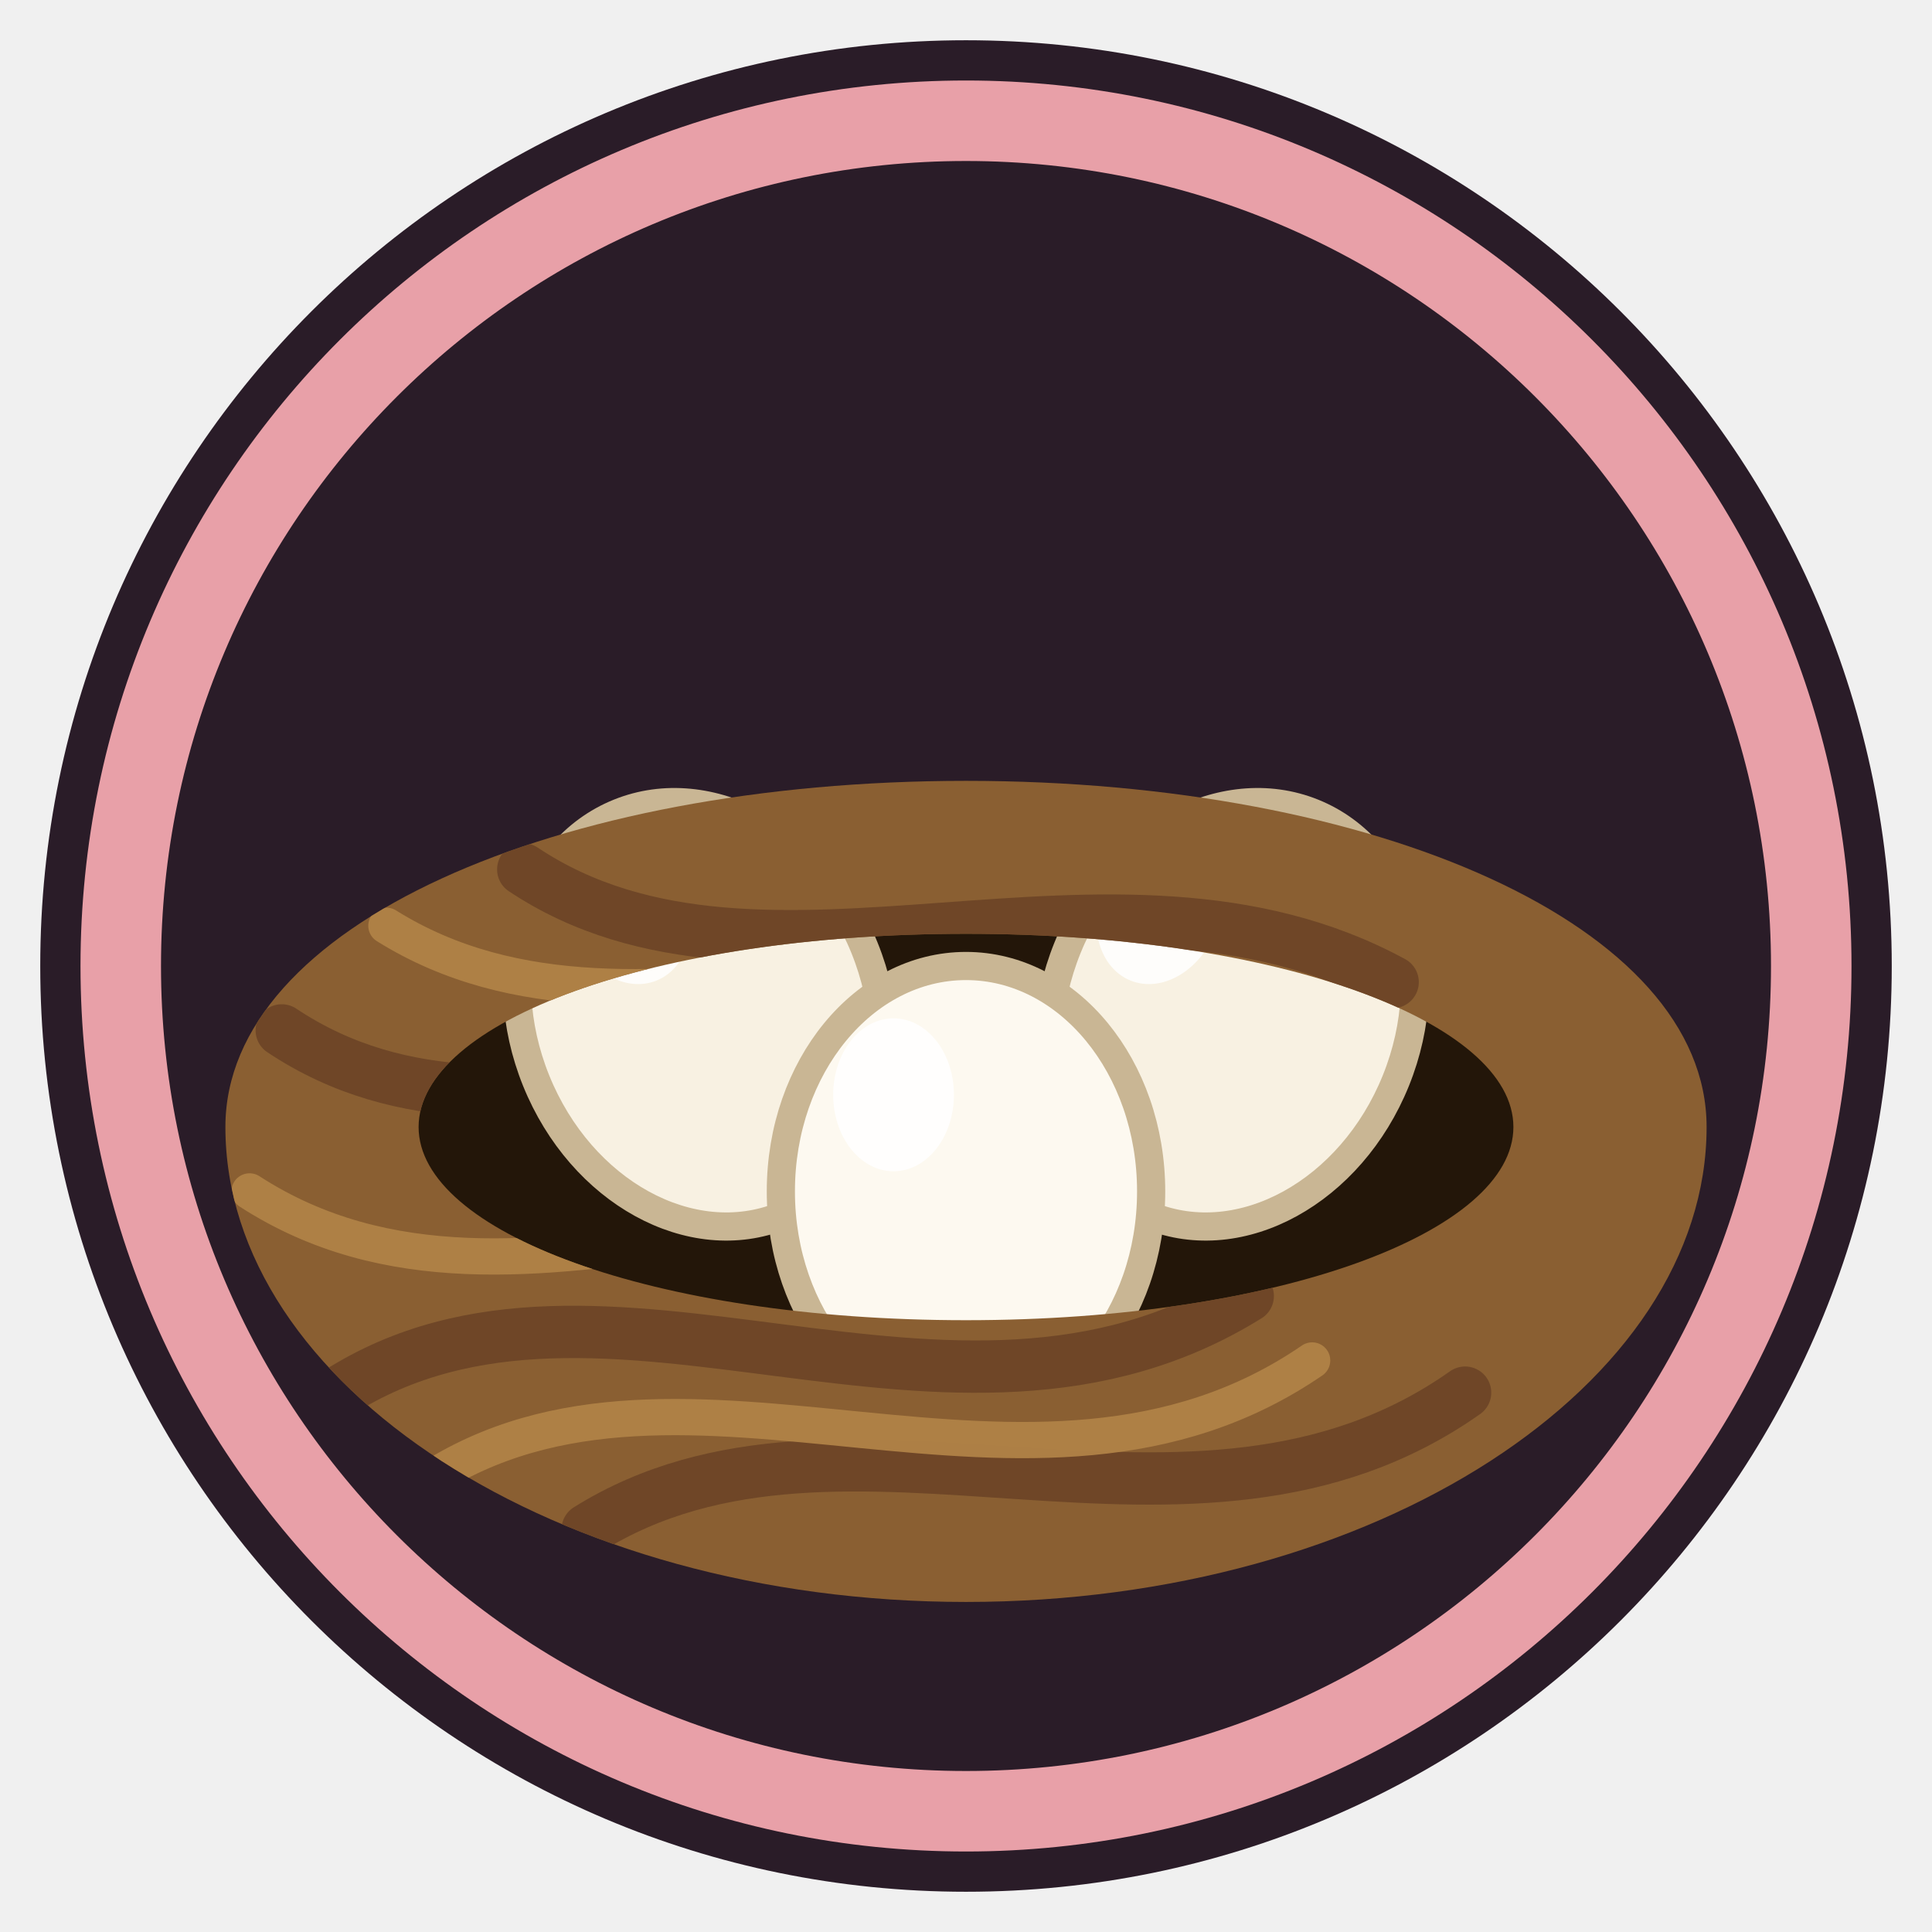
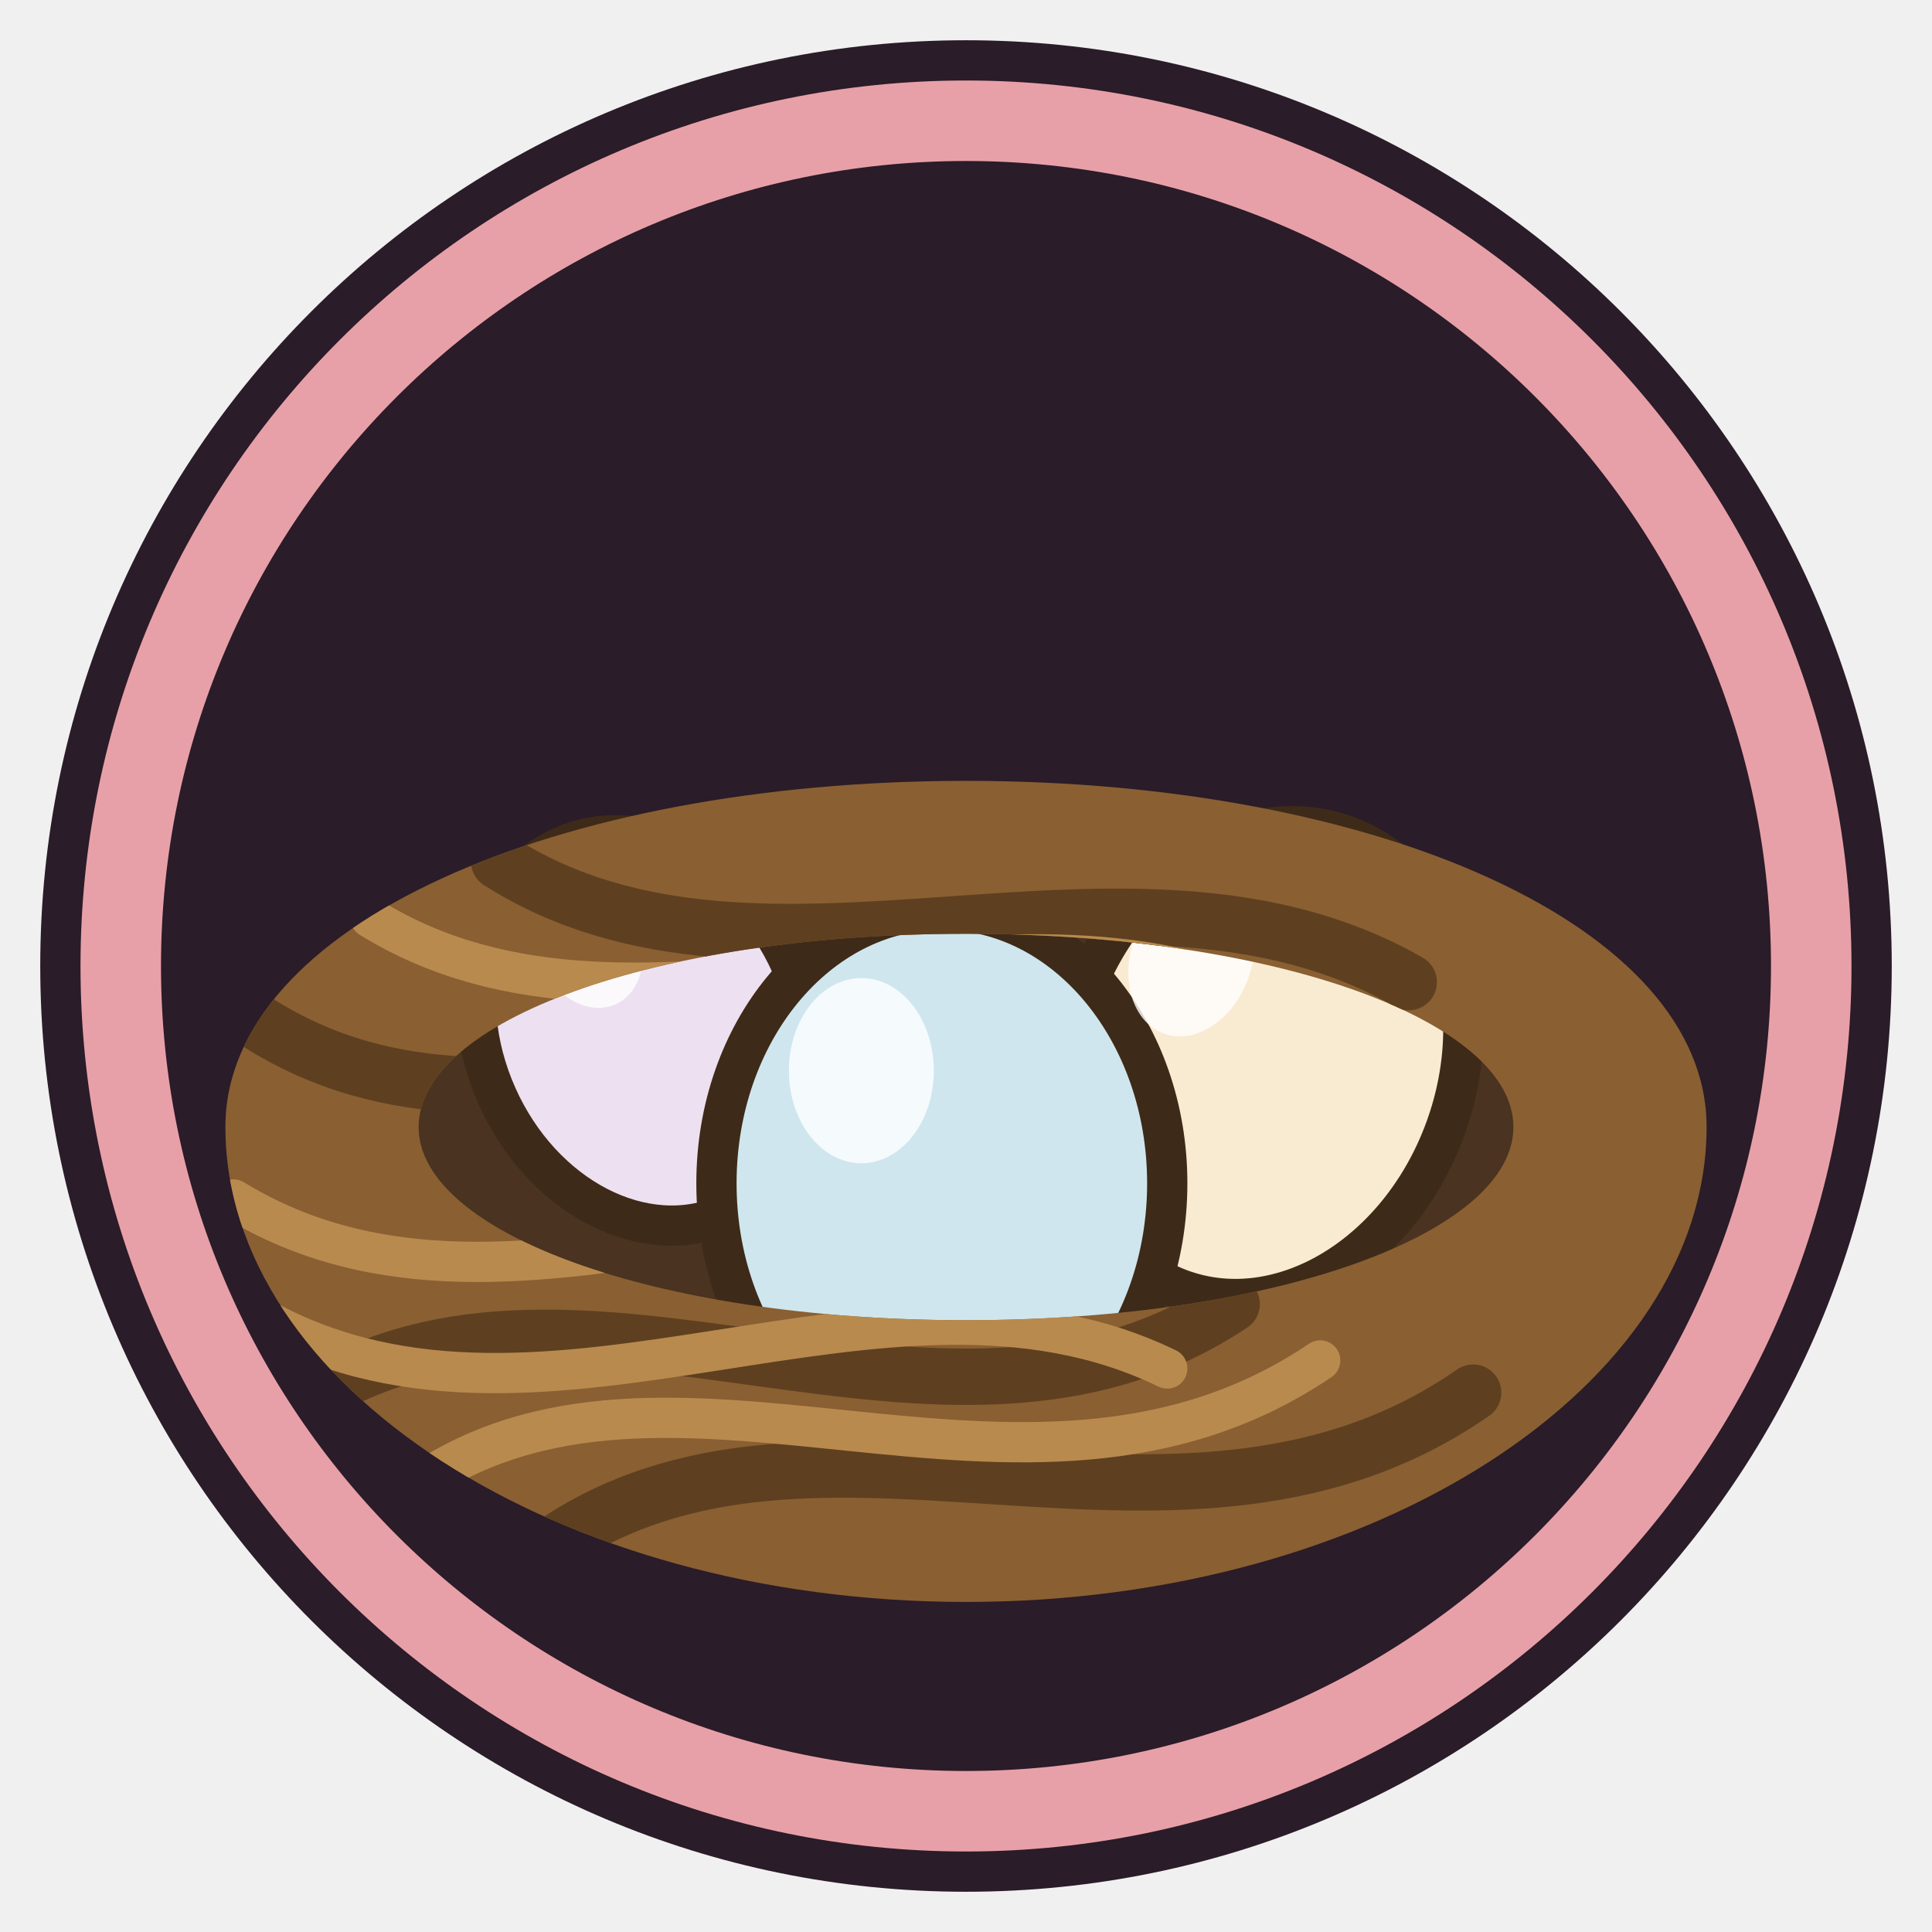
<svg xmlns="http://www.w3.org/2000/svg" viewBox="0 0 48 48" width="48" height="48" role="presentation">
  <circle cx="24" cy="24" r="23" fill="#2A1C28" />
  <circle cx="24" cy="24" r="21" fill="none" stroke="#E8A0A8" stroke-width="2" />
  <defs>
    <clipPath id="fnRim">
-       <path d="M5.6 28 C5.6 23 13.8 19.4 24 19.4 C34.2 19.4 42.4 23 42.4 28 C42.4 34.4 34.2 39.8 24 39.8 C13.8 39.8 5.6 34.4 5.6 28 Z M24 23.2 C16.2 23.2 10.4 25.4 10.4 28 C10.4 30.6 16.2 32.8 24 32.8 C31.8 32.8 37.6 30.6 37.6 28 C37.6 25.4 31.8 23.2 24 23.2 Z" clip-rule="evenodd" />
+       <path d="M5.6 28 C5.6 23 13.8 19.4 24 19.4 C34.2 19.4 42.4 23 42.4 28              C42.4 34.4 34.2 39.8 24 39.8 C13.8 39.8 5.6 34.4 5.6 28 Z              M24 23.2 C16.2 23.2 10.4 25.4 10.4 28 C10.4 30.6 16.2 32.8 24 32.8              C31.8 32.8 37.6 30.6 37.6 28 C37.6 25.4 31.8 23.2 24 23.2 Z" clip-rule="evenodd" />
    </clipPath>
  </defs>
-   <path d="M10 28.6 C10 24.6 16.2 21.6 24 21.6 C31.8 21.6 38 24.6 38 28.6            C38 33.6 31.8 37.4 24 37.4 C16.2 37.4 10 33.6 10 28.6 Z" fill="#231609" />
-   <g stroke="#C9B694" stroke-width=".7">
-     <ellipse cx="17.4" cy="25.2" rx="4.4" ry="5.4" transform="rotate(-22 17.4 25.2)" fill="#F8F1E2" />
-     <ellipse cx="30.6" cy="25.2" rx="4.4" ry="5.4" transform="rotate(22 30.6 25.2)" fill="#F8F1E2" />
-     <ellipse cx="24" cy="29.6" rx="4.6" ry="5.6" fill="#FDF9F0" />
+   <path d="M10 28.6 C10 24.6 16.2 21.6 24 21.6 C31.8 21.6 38 24.6 38 28.6            C38 33.6 31.8 37.4 24 37.4 C16.2 37.4 10 33.6 10 28.6 Z" fill="#4A3320" />
+   <g stroke="#3E2A18" stroke-width="1">
+     <ellipse cx="16" cy="25.6" rx="4" ry="5" transform="rotate(-24 16 25.6)" fill="#EDE0F0" />
+     <ellipse cx="31.4" cy="26.4" rx="4.8" ry="6" transform="rotate(20 31.4 26.4)" fill="#F8EBD2" />
+     <ellipse cx="23.4" cy="29.4" rx="5.6" ry="6.8" fill="#CFE6EE" />
  </g>
-   <g fill="#FFFFFF" opacity=".85">
-     <ellipse cx="15.6" cy="22.6" rx="1.5" ry="1.9" transform="rotate(-22 15.6 22.6)" />
-     <ellipse cx="28.8" cy="22.6" rx="1.5" ry="1.9" transform="rotate(22 28.8 22.6)" />
-     <ellipse cx="22.2" cy="27.2" rx="1.5" ry="1.9" />
+   <g fill="#FFFFFF" opacity=".8">
+     <ellipse cx="14.6" cy="23.4" rx="1.3" ry="1.7" transform="rotate(-24 14.6 23.4)" />
+     <ellipse cx="29.6" cy="23.8" rx="1.5" ry="2" transform="rotate(20 29.6 23.8)" />
+     <ellipse cx="21.4" cy="26.6" rx="1.8" ry="2.3" />
  </g>
  <path d="M5.6 28 C5.6 23 13.8 19.4 24 19.4 C34.2 19.4 42.4 23 42.4 28            C42.4 34.4 34.2 39.8 24 39.8 C13.8 39.8 5.6 34.4 5.6 28 Z            M24 23.2 C16.2 23.2 10.4 25.4 10.4 28 C10.4 30.6 16.2 32.8 24 32.8            C31.8 32.8 37.6 30.6 37.6 28 C37.6 25.4 31.8 23.2 24 23.2 Z" fill="#8A5F32" fill-rule="evenodd" />
  <g clip-path="url(#fnRim)">
-     <g fill="none" stroke="#6B4426" stroke-width="1.3" stroke-linecap="round" opacity=".9">
-       <path d="M7 25.6 C13 29.6 20.4 24 27.4 27.6 M8.4 34.6 C15 30.4 23.6 36.8 31 32.2              M13 21.6 C19 25.6 27.6 20.6 34.6 24.4 M14.6 38 C21 34 29.6 39.4 36.4 34.6" />
+     <g fill="none" stroke="#5E4020" stroke-width="1.4" stroke-linecap="round">
+       <path d="M6.4 25.4 C13 29.6 20.6 23.6 27.6 27.4 M7.6 34.8 C14.4 30.4 23.4 37.2 30.6 32.4                M12.4 21.4 C19 25.6 28 20.4 35 24.4 M14 38.2 C20.6 34 29.4 39.6 36.6 34.6" />
    </g>
-     <g fill="none" stroke="#B08246" stroke-width=".9" stroke-linecap="round" opacity=".95">
-       <path d="M6.2 29.6 C13 34 21.6 27.6 29 31.4 M10.6 36.8 C17 32.6 25.6 38.6 32.6 33.8              M9.6 23 C16 27 24.6 21.4 32 25.4" />
+     <g fill="none" stroke="#B98A4E" stroke-width="1" stroke-linecap="round">
+       <path d="M5.8 29.8 C13 34.2 21.8 27.4 29.2 31.6 M10.2 37 C16.6 32.4 25.4 38.8 32.8 33.8                M9.2 22.8 C16 27 25 21.2 32.4 25.2 M6.6 32.8 C13.6 36.6 22 30.6 29 34" />
    </g>
  </g>
</svg>
